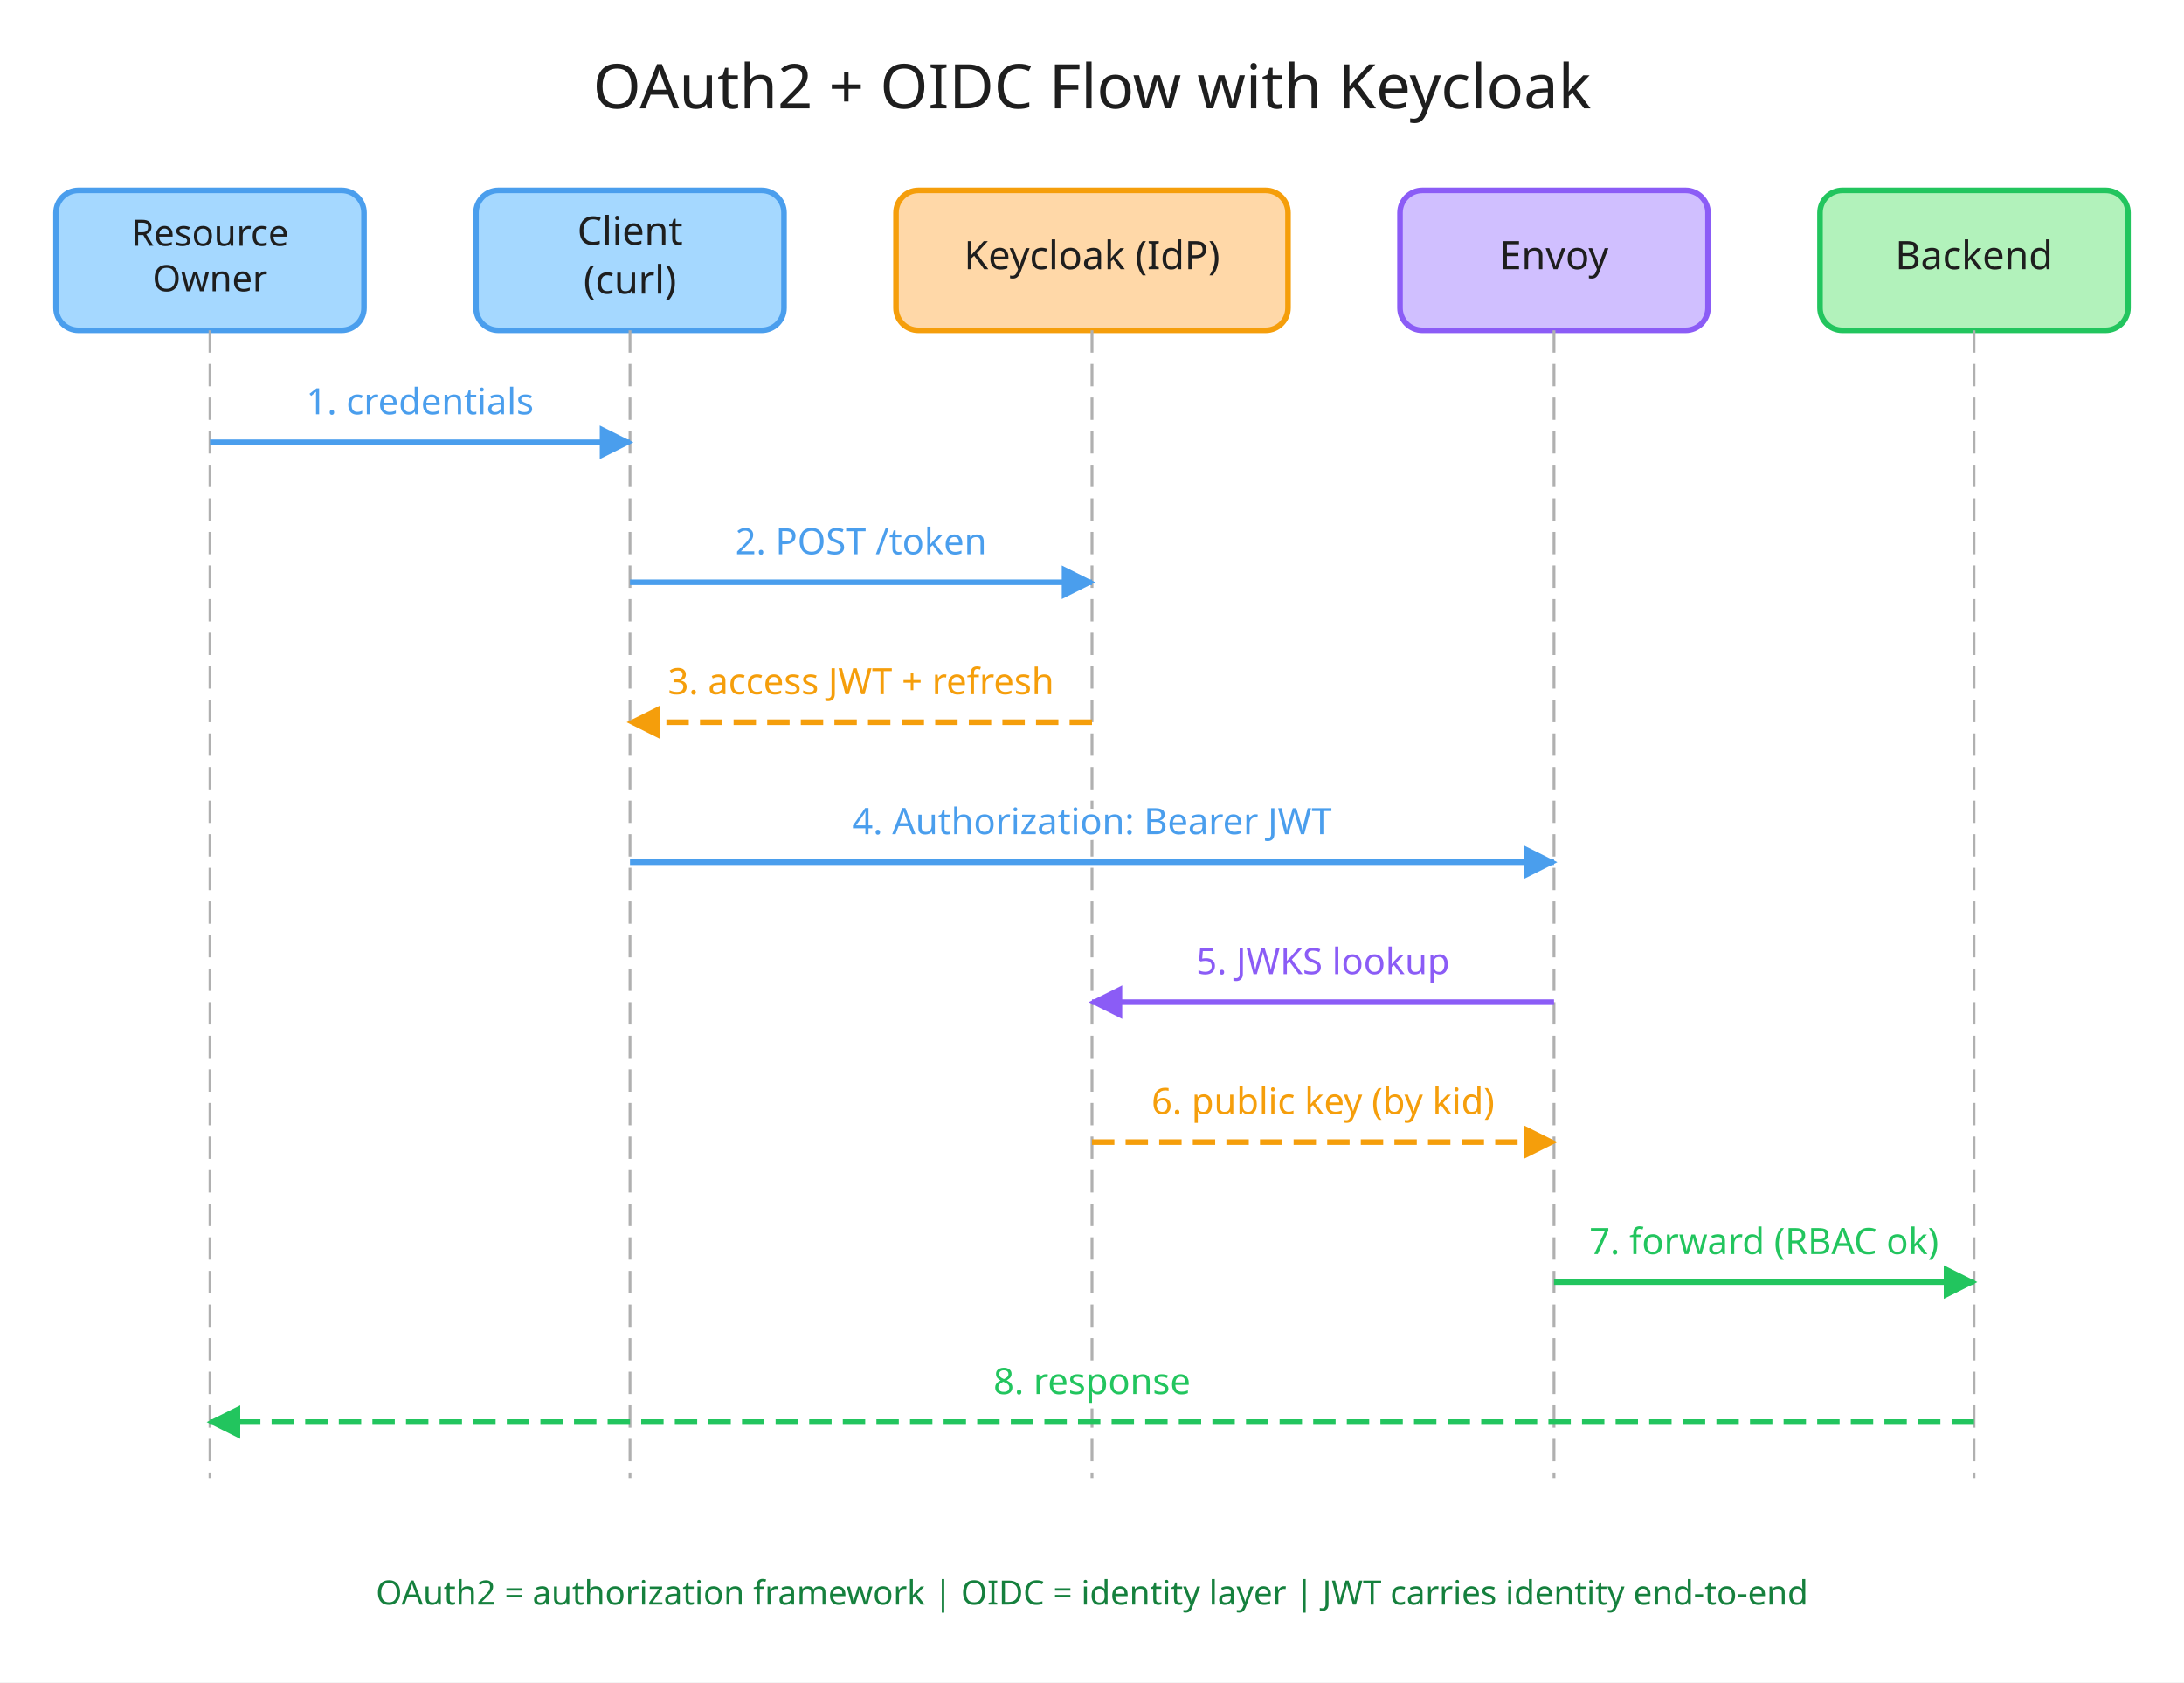
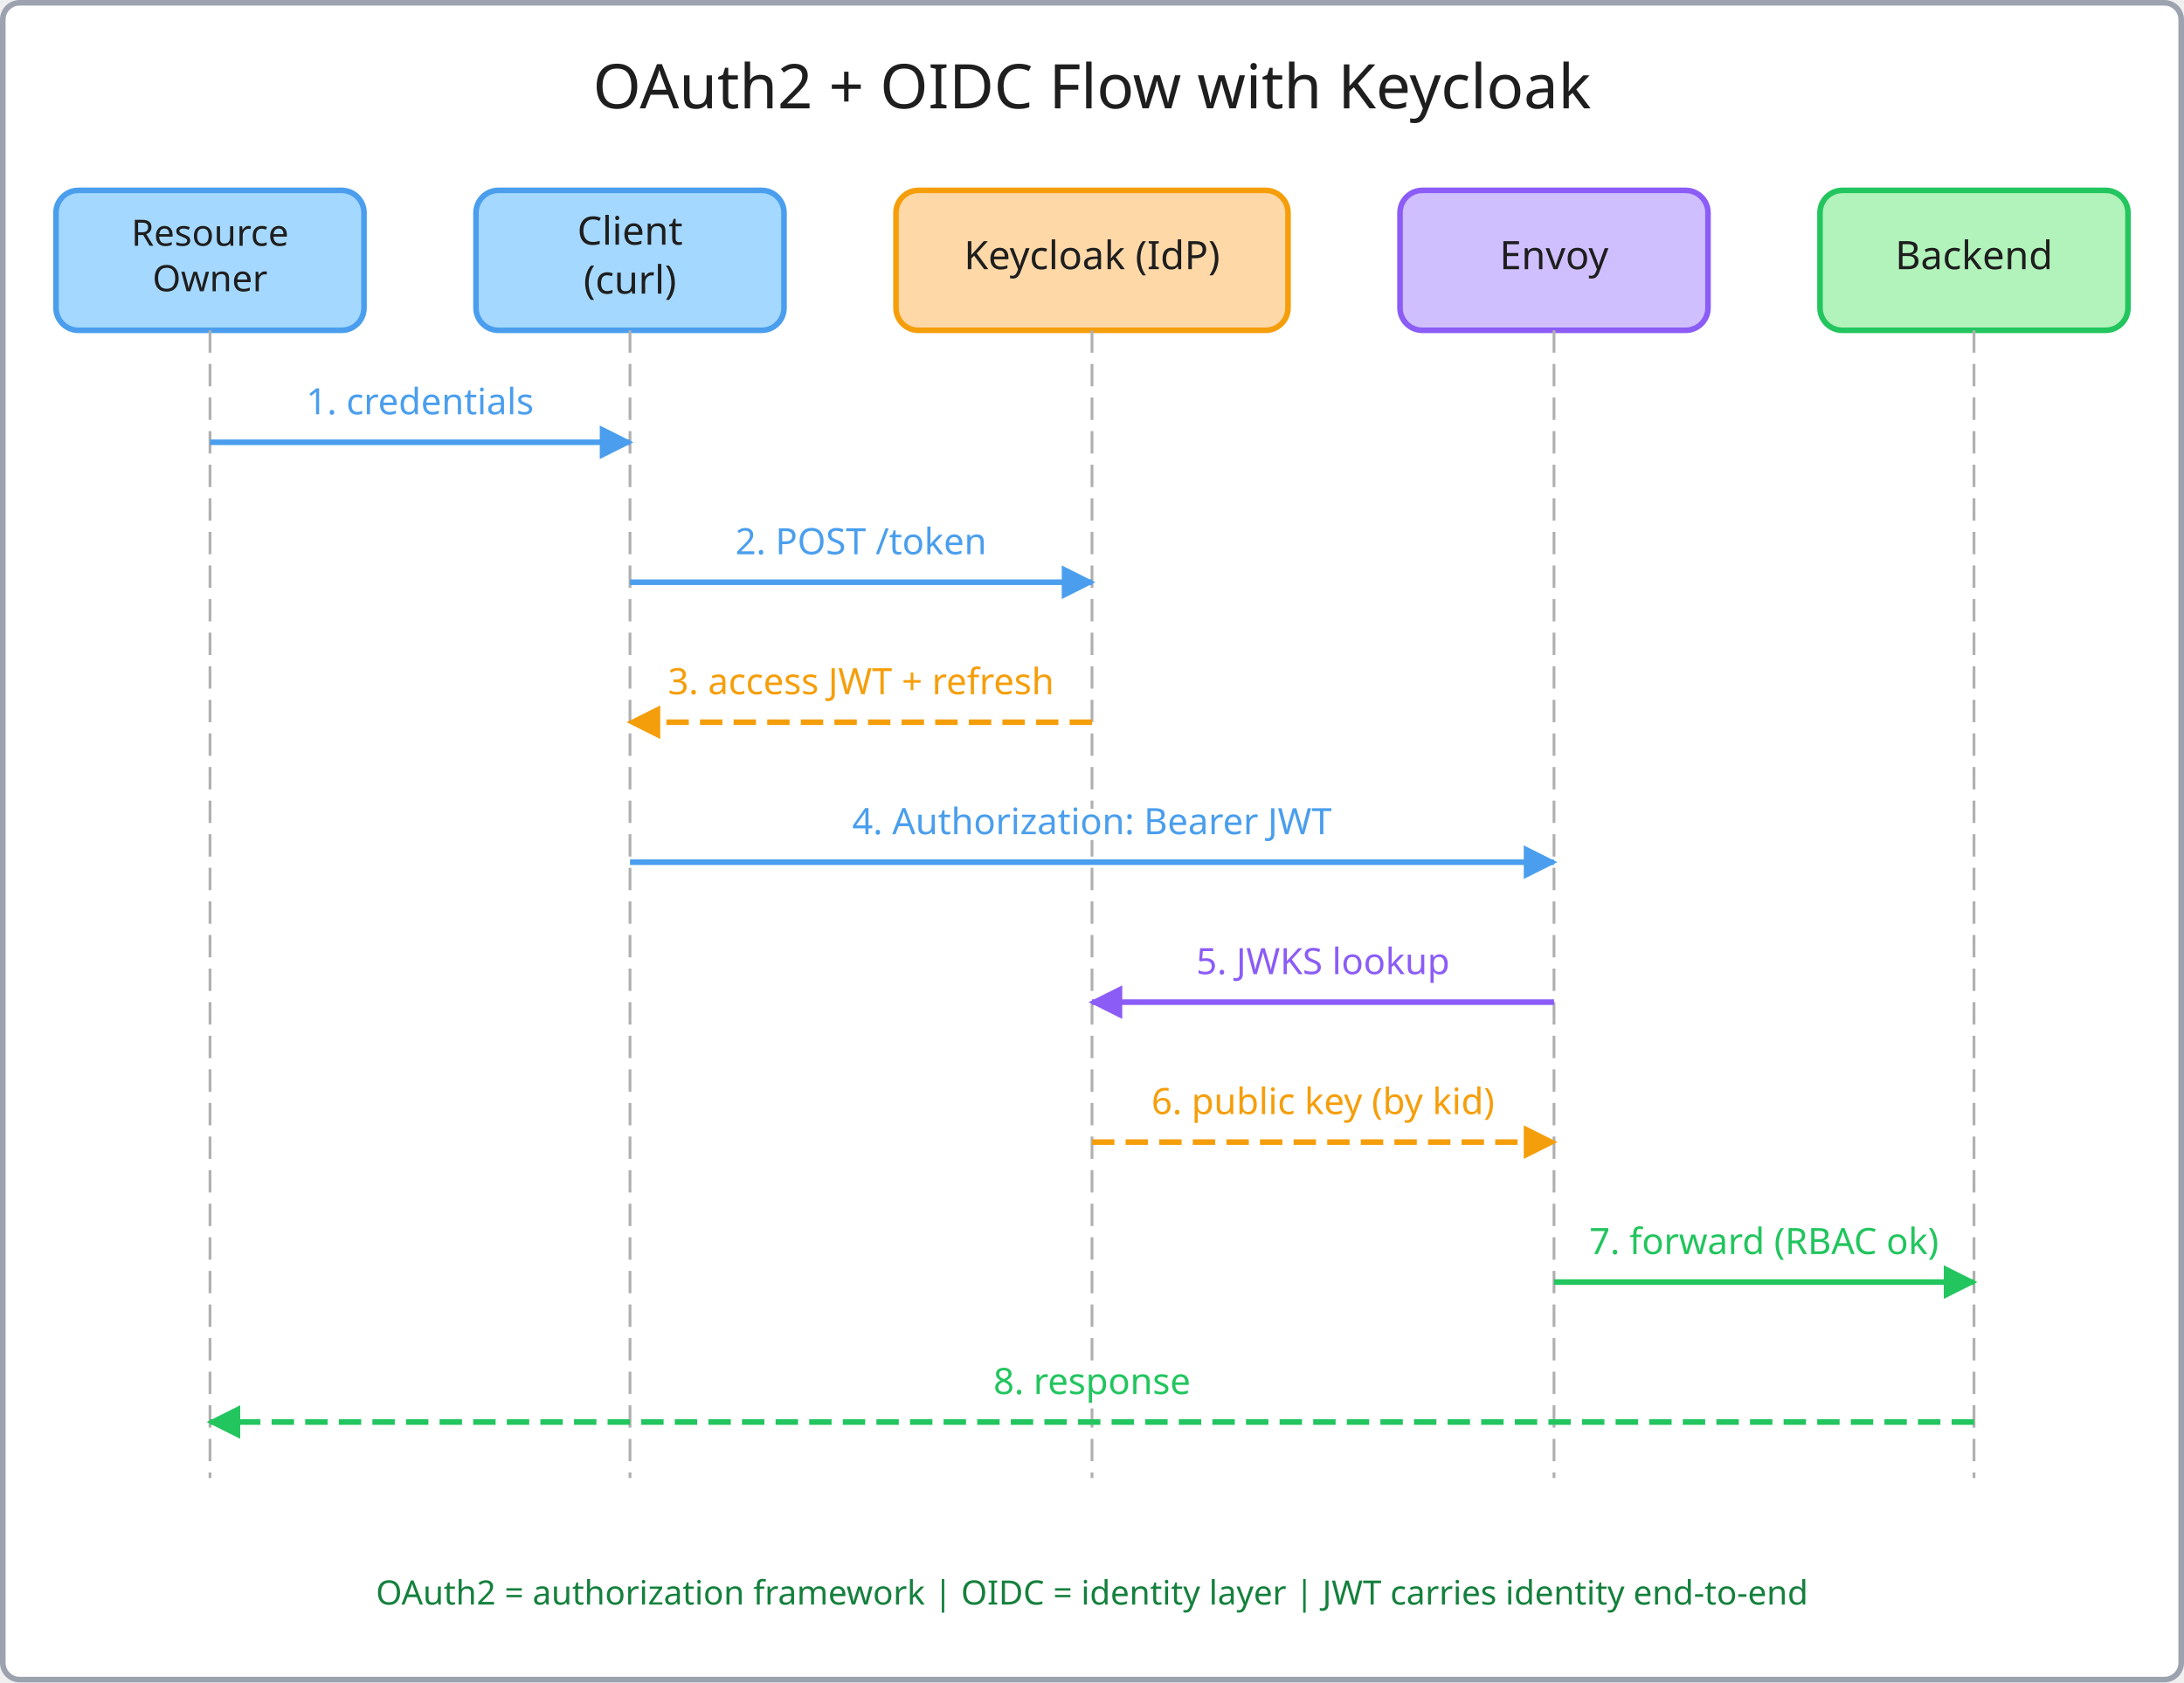
<svg xmlns="http://www.w3.org/2000/svg" viewBox="10 -8 780 601" width="780" height="601" font-family="Virgil, Comic Sans MS, sans-serif">
  <defs>
    <marker id="ah" viewBox="0 0 10 10" refX="9" refY="5" markerWidth="6" markerHeight="6" orient="auto-start-reverse">
      <path d="M0,0 L10,5 L0,10 z" fill="context-stroke" />
    </marker>
  </defs>
-   <rect x="10" y="-8" width="780" height="601" fill="#ffffff" />
+   <rect x="11" y="-7" width="778" height="599" fill="#ffffff" stroke="#9ca3af" stroke-width="2" rx="6" ry="6" />
  <text x="400.0" y="30.7" font-size="22" fill="#1e1e1e" text-anchor="middle" opacity="1.0">OAuth2 + OIDC Flow with Keycloak</text>
  <rect x="30" y="60" width="110" height="50" rx="8" ry="8" fill="#a5d8ff" stroke="#4a9eed" stroke-width="2" opacity="1.0" />
  <text x="85.0" y="79.8" font-size="13" fill="#1e1e1e" text-anchor="middle">Resource</text>
  <text x="85.0" y="96.05" font-size="13" fill="#1e1e1e" text-anchor="middle">Owner</text>
  <rect x="180" y="60" width="110" height="50" rx="8" ry="8" fill="#a5d8ff" stroke="#4a9eed" stroke-width="2" opacity="1.0" />
  <text x="235.0" y="79.4" font-size="14" fill="#1e1e1e" text-anchor="middle">Client</text>
  <text x="235.0" y="96.9" font-size="14" fill="#1e1e1e" text-anchor="middle">(curl)</text>
  <rect x="330" y="60" width="140" height="50" rx="8" ry="8" fill="#ffd8a8" stroke="#f59e0b" stroke-width="2" opacity="1.0" />
  <text x="400.0" y="88.15" font-size="14" fill="#1e1e1e" text-anchor="middle">Keycloak (IdP)</text>
  <rect x="510" y="60" width="110" height="50" rx="8" ry="8" fill="#d0bfff" stroke="#8b5cf6" stroke-width="2" opacity="1.0" />
  <text x="565.0" y="88.15" font-size="14" fill="#1e1e1e" text-anchor="middle">Envoy</text>
  <rect x="660" y="60" width="110" height="50" rx="8" ry="8" fill="#b2f2bb" stroke="#22c55e" stroke-width="2" opacity="1.0" />
  <text x="715.0" y="88.15" font-size="14" fill="#1e1e1e" text-anchor="middle">Backend</text>
  <path d="M 85 110 L 85 520" fill="none" stroke="#b0b0b0" stroke-width="1" stroke-dasharray="8 4" opacity="1.0" />
  <path d="M 235 110 L 235 520" fill="none" stroke="#b0b0b0" stroke-width="1" stroke-dasharray="8 4" opacity="1.0" />
  <path d="M 400 110 L 400 520" fill="none" stroke="#b0b0b0" stroke-width="1" stroke-dasharray="8 4" opacity="1.0" />
  <path d="M 565 110 L 565 520" fill="none" stroke="#b0b0b0" stroke-width="1" stroke-dasharray="8 4" opacity="1.0" />
  <path d="M 715 110 L 715 520" fill="none" stroke="#b0b0b0" stroke-width="1" stroke-dasharray="8 4" opacity="1.0" />
  <path d="M 85 150 L 235 150" fill="none" stroke="#4a9eed" stroke-width="2" marker-end="url(#ah)" opacity="1.0" />
  <text x="160.0" y="140.0" font-size="13" fill="#ffffff" stroke="#ffffff" stroke-width="4" text-anchor="middle" paint-order="stroke">1. credentials</text>
  <text x="160.0" y="140.0" font-size="13" fill="#4a9eed" text-anchor="middle">1. credentials</text>
  <path d="M 235 200 L 400 200" fill="none" stroke="#4a9eed" stroke-width="2" marker-end="url(#ah)" opacity="1.0" />
  <text x="317.5" y="190.0" font-size="13" fill="#ffffff" stroke="#ffffff" stroke-width="4" text-anchor="middle" paint-order="stroke">2. POST /token</text>
  <text x="317.5" y="190.0" font-size="13" fill="#4a9eed" text-anchor="middle">2. POST /token</text>
  <path d="M 400 250 L 235 250" fill="none" stroke="#f59e0b" stroke-width="2" stroke-dasharray="8 4" marker-end="url(#ah)" opacity="1.0" />
  <text x="317.5" y="240.0" font-size="13" fill="#ffffff" stroke="#ffffff" stroke-width="4" text-anchor="middle" paint-order="stroke">3. access JWT + refresh</text>
  <text x="317.5" y="240.0" font-size="13" fill="#f59e0b" text-anchor="middle">3. access JWT + refresh</text>
  <path d="M 235 300 L 565 300" fill="none" stroke="#4a9eed" stroke-width="2" marker-end="url(#ah)" opacity="1.0" />
  <text x="400.0" y="290.0" font-size="13" fill="#ffffff" stroke="#ffffff" stroke-width="4" text-anchor="middle" paint-order="stroke">4. Authorization: Bearer JWT</text>
  <text x="400.0" y="290.0" font-size="13" fill="#4a9eed" text-anchor="middle">4. Authorization: Bearer JWT</text>
  <path d="M 565 350 L 400 350" fill="none" stroke="#8b5cf6" stroke-width="2" marker-end="url(#ah)" opacity="1.0" />
  <text x="482.5" y="340.0" font-size="13" fill="#ffffff" stroke="#ffffff" stroke-width="4" text-anchor="middle" paint-order="stroke">5. JWKS lookup</text>
  <text x="482.5" y="340.0" font-size="13" fill="#8b5cf6" text-anchor="middle">5. JWKS lookup</text>
  <path d="M 400 400 L 565 400" fill="none" stroke="#f59e0b" stroke-width="2" stroke-dasharray="8 4" marker-end="url(#ah)" opacity="1.0" />
  <text x="482.5" y="390.0" font-size="13" fill="#ffffff" stroke="#ffffff" stroke-width="4" text-anchor="middle" paint-order="stroke">6. public key (by kid)</text>
  <text x="482.5" y="390.0" font-size="13" fill="#f59e0b" text-anchor="middle">6. public key (by kid)</text>
  <path d="M 565 450 L 715 450" fill="none" stroke="#22c55e" stroke-width="2" marker-end="url(#ah)" opacity="1.0" />
  <text x="640.0" y="440.0" font-size="13" fill="#ffffff" stroke="#ffffff" stroke-width="4" text-anchor="middle" paint-order="stroke">7. forward (RBAC ok)</text>
  <text x="640.0" y="440.0" font-size="13" fill="#22c55e" text-anchor="middle">7. forward (RBAC ok)</text>
  <path d="M 715 500 L 85 500" fill="none" stroke="#22c55e" stroke-width="2" stroke-dasharray="8 4" marker-end="url(#ah)" opacity="1.0" />
  <text x="400.0" y="490.0" font-size="13" fill="#ffffff" stroke="#ffffff" stroke-width="4" text-anchor="middle" paint-order="stroke">8. response</text>
  <text x="400.0" y="490.0" font-size="13" fill="#22c55e" text-anchor="middle">8. response</text>
  <text x="400.0" y="565.2" font-size="12" fill="#15803d" text-anchor="middle" opacity="1.0">OAuth2 = authorization framework   |   OIDC = identity layer   |   JWT carries identity end-to-end</text>
</svg>
